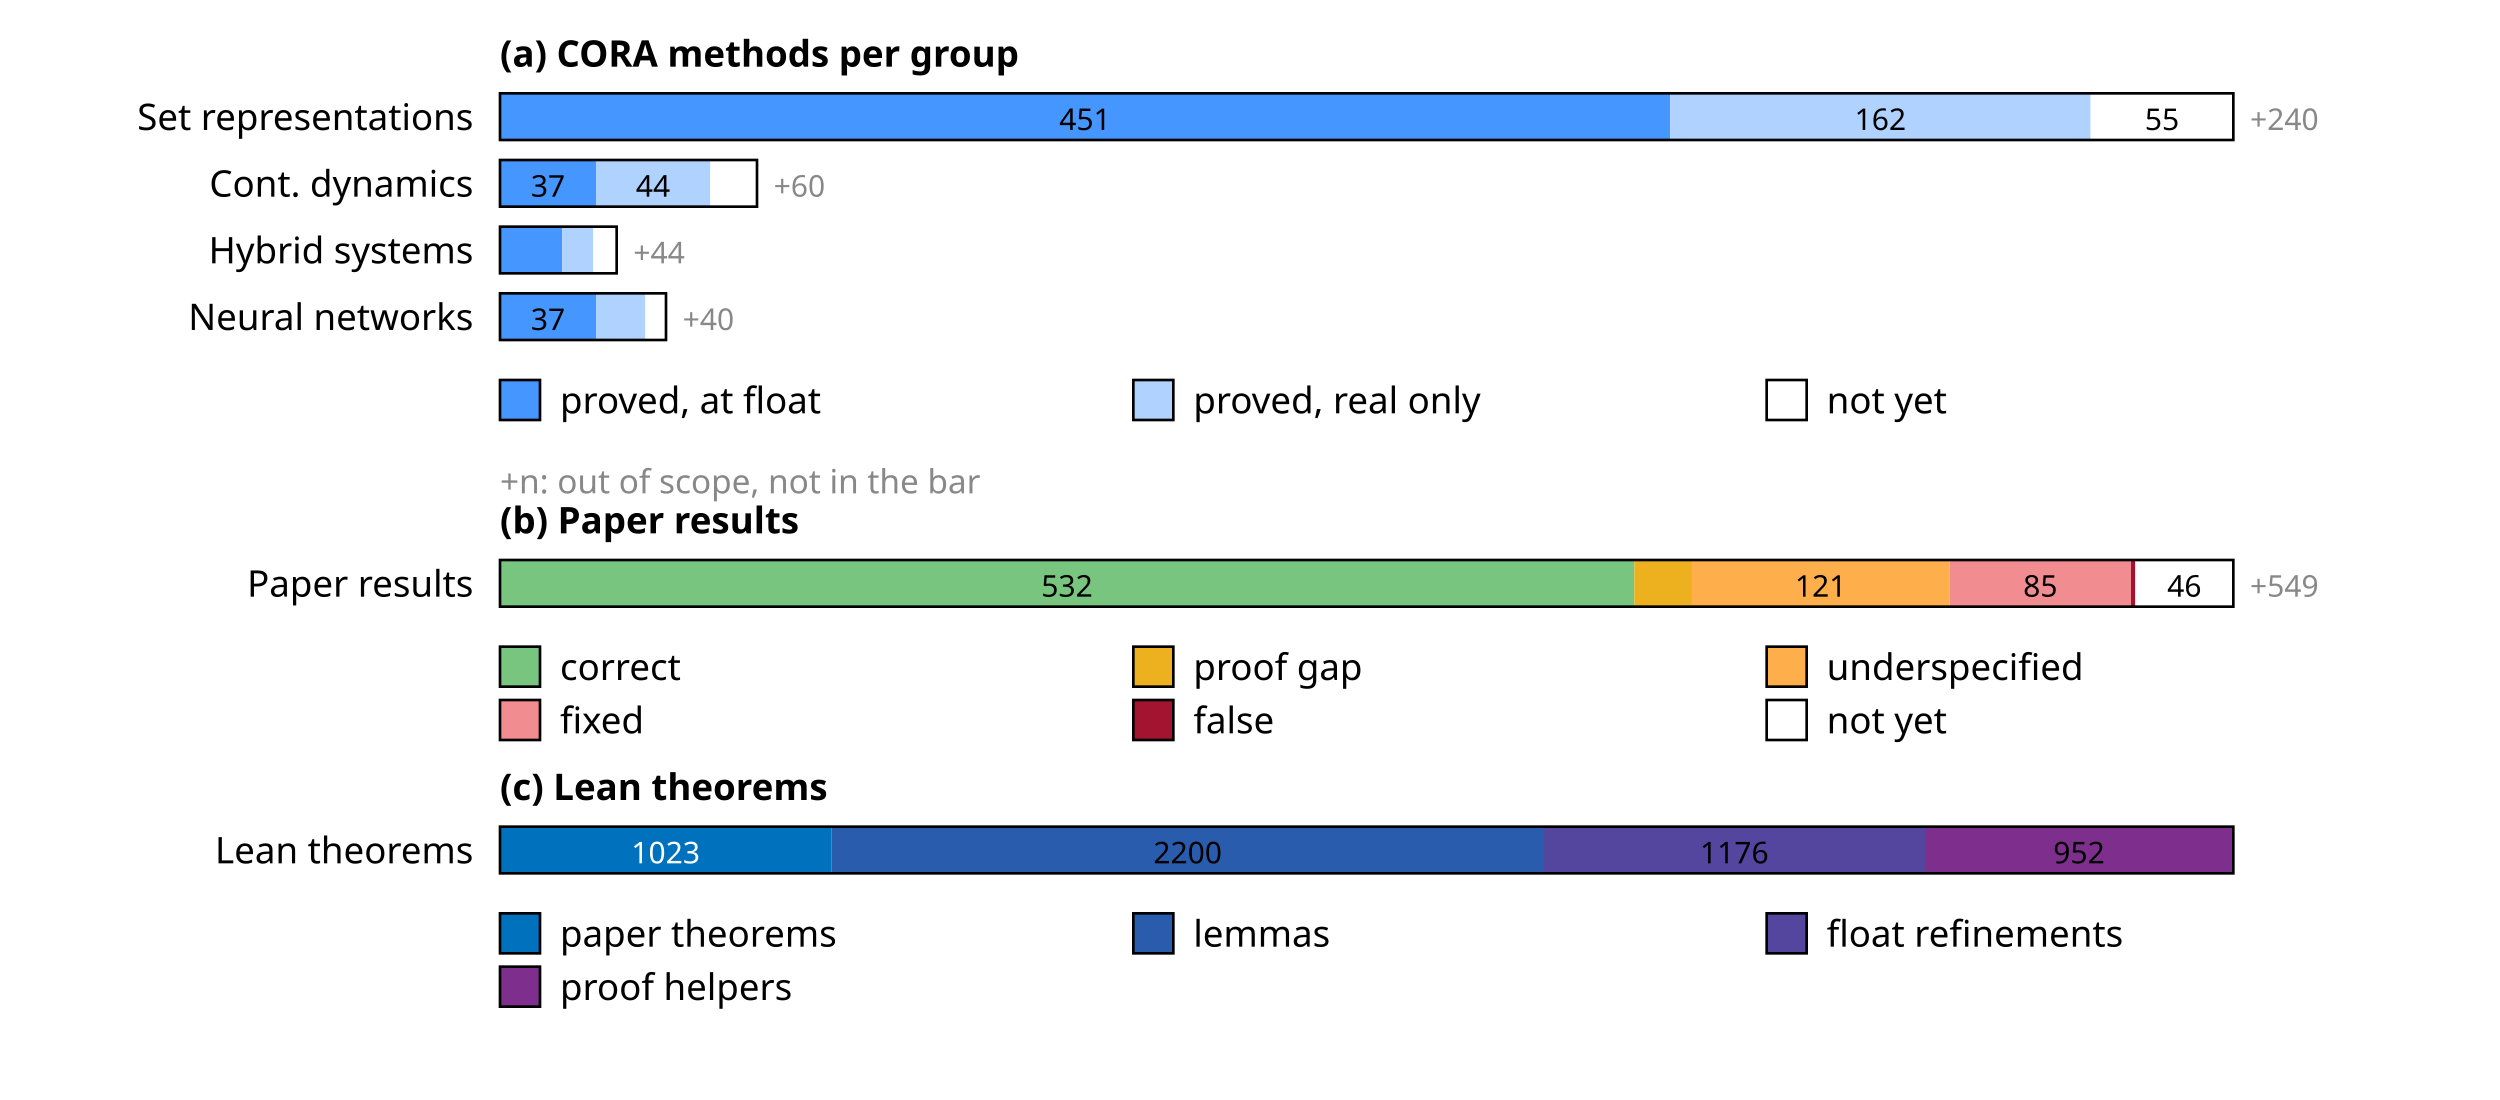
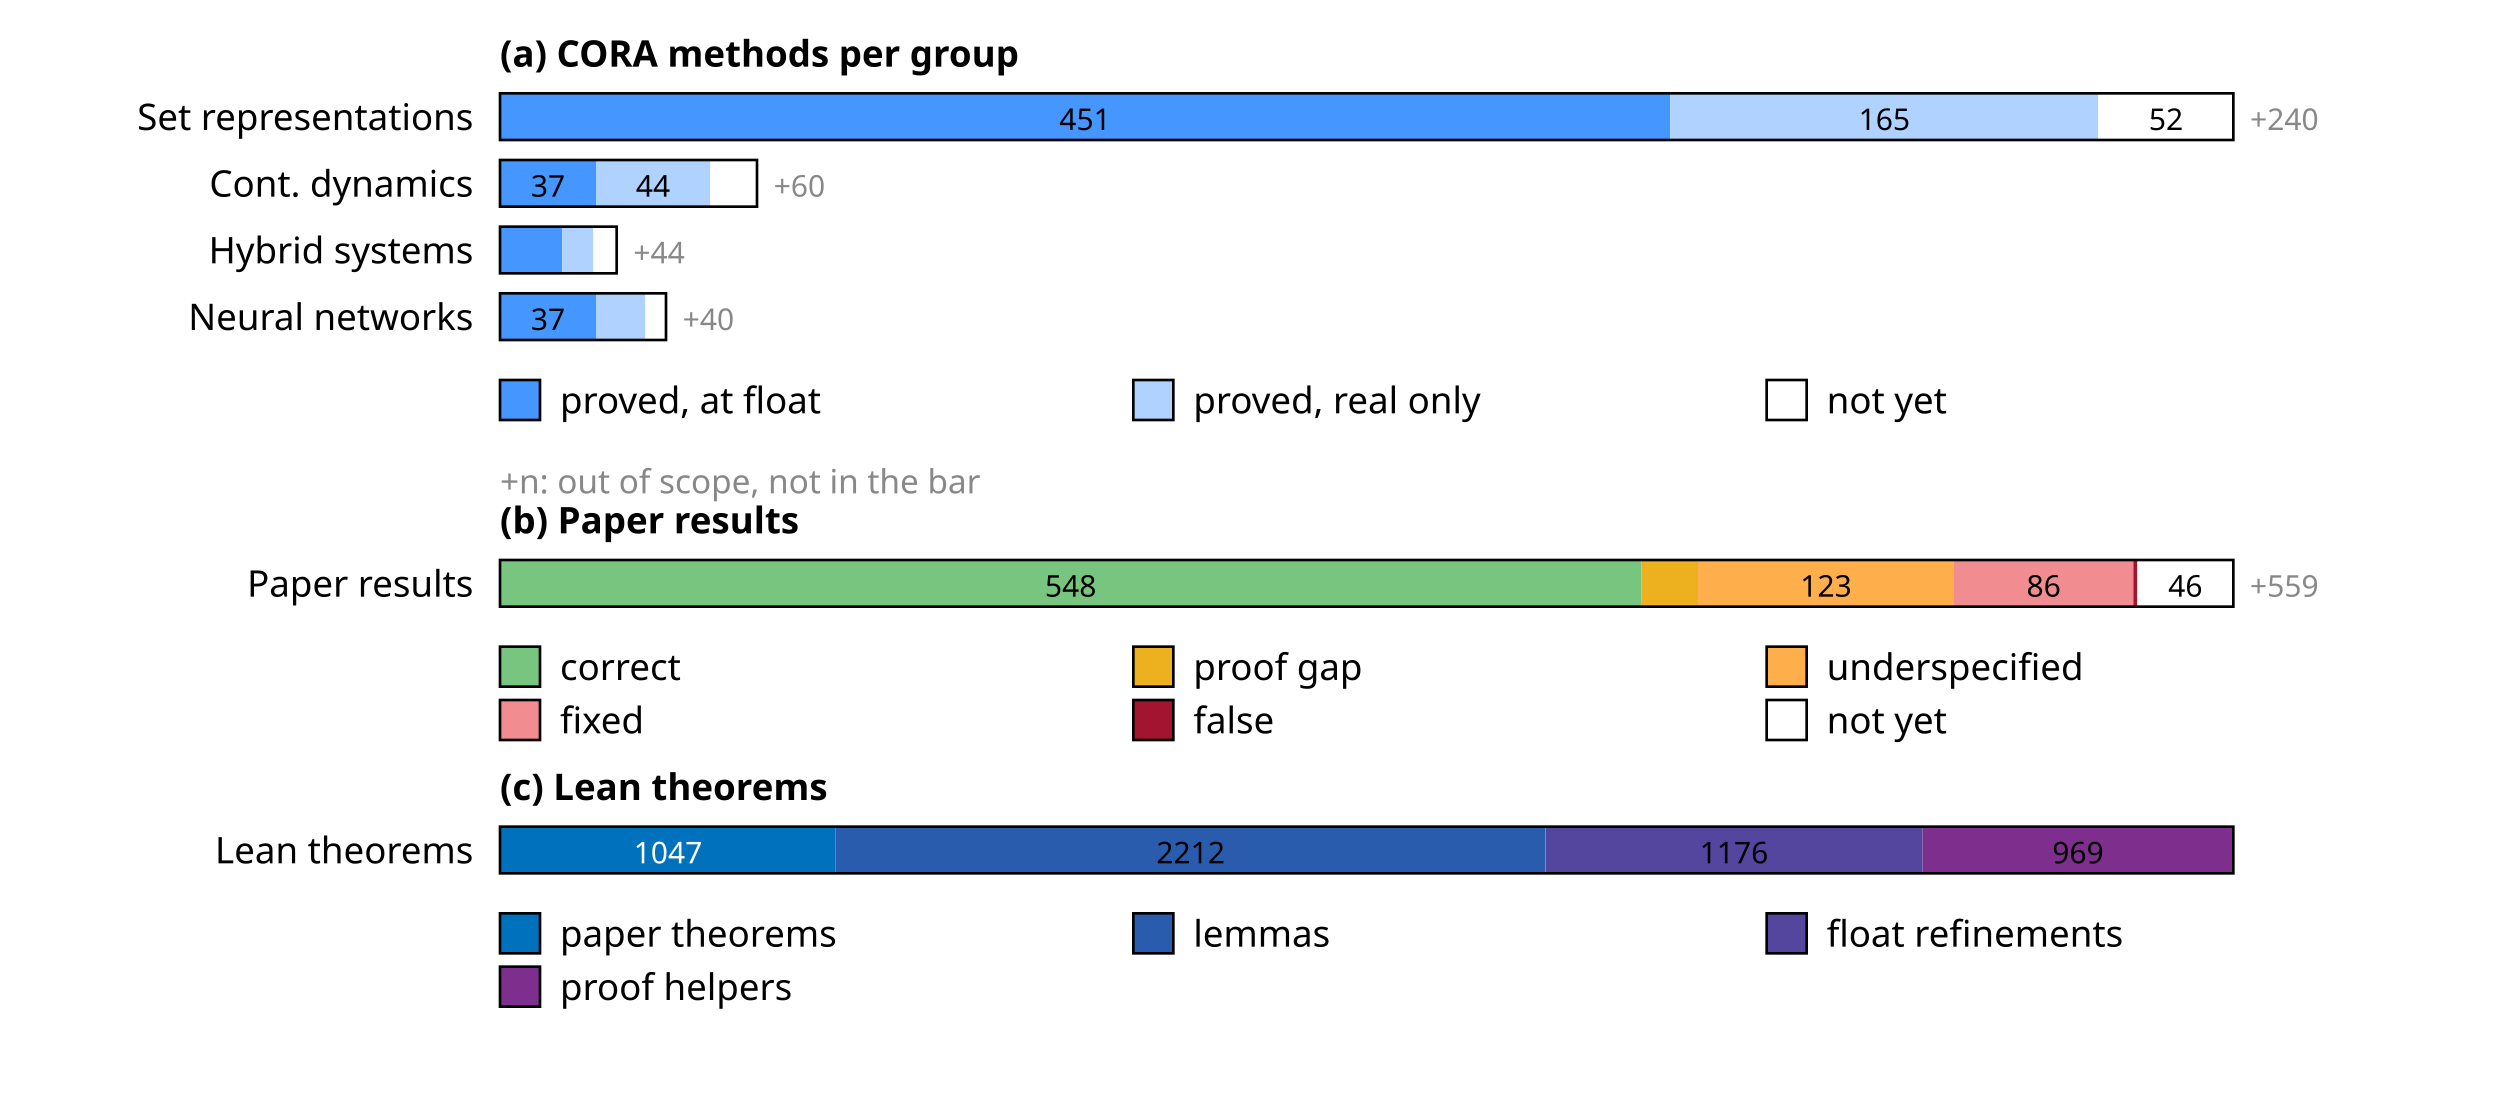
<svg xmlns="http://www.w3.org/2000/svg" width="750" height="330" font-family="sans-serif" font-size="11">
  <rect width="100%" height="100%" fill="white" />
  <text x="150" y="20" font-weight="bold">(a) CORA methods per group</text>
  <text x="142" y="39" text-anchor="end">Set representations</text>
  <rect x="150.0" y="28" width="351.1" height="14" fill="rgb(69,150,255)" />
  <text x="325.5" y="39" text-anchor="middle" font-size="9" fill="#000">451</text>
-   <rect x="501.1" y="28" width="126.1" height="14" fill="rgb(176,210,255)" />
-   <text x="564.1" y="39" text-anchor="middle" font-size="9" fill="#000">162</text>
-   <rect x="627.2" y="28" width="42.8" height="14" fill="rgb(255,255,255)" />
-   <text x="648.6" y="39" text-anchor="middle" font-size="9" fill="#000">55</text>
+   <rect x="501.1" y="28" width="128.4" height="14" fill="rgb(176,210,255)" />
+   <text x="565.3" y="39" text-anchor="middle" font-size="9" fill="#000">165</text>
+   <rect x="629.5" y="28" width="40.5" height="14" fill="rgb(255,255,255)" />
+   <text x="649.8" y="39" text-anchor="middle" font-size="9" fill="#000">52</text>
  <rect x="150" y="28" width="520.0" height="14" fill="none" stroke="#000" stroke-width="0.8" />
  <text x="675.0" y="39" font-size="9" fill="#888">+240</text>
  <text x="142" y="59" text-anchor="end">Cont. dynamics</text>
  <rect x="150.0" y="48" width="28.8" height="14" fill="rgb(69,150,255)" />
  <text x="164.4" y="59" text-anchor="middle" font-size="9" fill="#000">37</text>
  <rect x="178.8" y="48" width="34.3" height="14" fill="rgb(176,210,255)" />
  <text x="195.9" y="59" text-anchor="middle" font-size="9" fill="#000">44</text>
  <rect x="213.1" y="48" width="14.0" height="14" fill="rgb(255,255,255)" />
  <rect x="150" y="48" width="77.1" height="14" fill="none" stroke="#000" stroke-width="0.8" />
  <text x="232.1" y="59" font-size="9" fill="#888">+60</text>
  <text x="142" y="79" text-anchor="end">Hybrid systems</text>
  <rect x="150.0" y="68" width="18.7" height="14" fill="rgb(69,150,255)" />
  <rect x="168.7" y="68" width="9.3" height="14" fill="rgb(176,210,255)" />
  <rect x="178.0" y="68" width="7.0" height="14" fill="rgb(255,255,255)" />
  <rect x="150" y="68" width="35.0" height="14" fill="none" stroke="#000" stroke-width="0.8" />
  <text x="190.0" y="79" font-size="9" fill="#888">+44</text>
  <text x="142" y="99" text-anchor="end">Neural networks</text>
  <rect x="150.0" y="88" width="28.8" height="14" fill="rgb(69,150,255)" />
  <text x="164.4" y="99" text-anchor="middle" font-size="9" fill="#000">37</text>
  <rect x="178.8" y="88" width="14.8" height="14" fill="rgb(176,210,255)" />
  <rect x="193.6" y="88" width="6.2" height="14" fill="rgb(255,255,255)" />
  <rect x="150" y="88" width="49.8" height="14" fill="none" stroke="#000" stroke-width="0.8" />
  <text x="204.8" y="99" font-size="9" fill="#888">+40</text>
  <rect x="150" y="114" width="12" height="12" fill="rgb(69,150,255)" stroke="#000" stroke-width="0.8" />
  <text x="168" y="124">proved, at float</text>
  <rect x="340" y="114" width="12" height="12" fill="rgb(176,210,255)" stroke="#000" stroke-width="0.8" />
  <text x="358" y="124">proved, real only</text>
  <rect x="530" y="114" width="12" height="12" fill="rgb(255,255,255)" stroke="#000" stroke-width="0.8" />
  <text x="548" y="124">not yet</text>
  <text x="150" y="148" font-size="10" fill="#888">+n: out of scope, not in the bar</text>
  <text x="150" y="160" font-weight="bold">(b) Paper results</text>
  <text x="142" y="179" text-anchor="end">Paper results</text>
-   <rect x="150.0" y="168" width="340.3" height="14" fill="rgb(120,197,127)" />
-   <text x="320.1" y="179" text-anchor="middle" font-size="9" fill="#000">532</text>
-   <rect x="490.3" y="168" width="17.3" height="14" fill="rgb(237,177,32)" />
-   <rect x="507.5" y="168" width="77.4" height="14" fill="rgb(255,174,76)" />
-   <text x="546.2" y="179" text-anchor="middle" font-size="9" fill="#000">121</text>
-   <rect x="584.9" y="168" width="54.4" height="14" fill="rgb(241,141,145)" />
-   <text x="612.1" y="179" text-anchor="middle" font-size="9" fill="#000">85</text>
-   <rect x="639.3" y="168" width="1.3" height="14" fill="rgb(162,20,47)" />
-   <rect x="640.6" y="168" width="29.4" height="14" fill="rgb(255,255,255)" />
-   <text x="655.3" y="179" text-anchor="middle" font-size="9" fill="#000">46</text>
+   <rect x="150.0" y="168" width="342.5" height="14" fill="rgb(120,197,127)" />
+   <text x="321.2" y="179" text-anchor="middle" font-size="9" fill="#000">548</text>
+   <rect x="492.5" y="168" width="16.9" height="14" fill="rgb(237,177,32)" />
+   <rect x="509.4" y="168" width="76.9" height="14" fill="rgb(255,174,76)" />
+   <text x="547.8" y="179" text-anchor="middle" font-size="9" fill="#000">123</text>
+   <rect x="586.2" y="168" width="53.8" height="14" fill="rgb(241,141,145)" />
+   <text x="613.1" y="179" text-anchor="middle" font-size="9" fill="#000">86</text>
+   <rect x="640.0" y="168" width="1.2" height="14" fill="rgb(162,20,47)" />
+   <rect x="641.2" y="168" width="28.8" height="14" fill="rgb(255,255,255)" />
+   <text x="655.6" y="179" text-anchor="middle" font-size="9" fill="#000">46</text>
  <rect x="150" y="168" width="520.0" height="14" fill="none" stroke="#000" stroke-width="0.8" />
-   <text x="675.0" y="179" font-size="9" fill="#888">+549</text>
+   <text x="675.0" y="179" font-size="9" fill="#888">+559</text>
  <rect x="150" y="194" width="12" height="12" fill="rgb(120,197,127)" stroke="#000" stroke-width="0.8" />
  <text x="168" y="204">correct</text>
  <rect x="340" y="194" width="12" height="12" fill="rgb(237,177,32)" stroke="#000" stroke-width="0.8" />
  <text x="358" y="204">proof gap</text>
  <rect x="530" y="194" width="12" height="12" fill="rgb(255,174,76)" stroke="#000" stroke-width="0.8" />
  <text x="548" y="204">underspecified</text>
  <rect x="150" y="210" width="12" height="12" fill="rgb(241,141,145)" stroke="#000" stroke-width="0.8" />
  <text x="168" y="220">fixed</text>
  <rect x="340" y="210" width="12" height="12" fill="rgb(162,20,47)" stroke="#000" stroke-width="0.8" />
  <text x="358" y="220">false</text>
  <rect x="530" y="210" width="12" height="12" fill="rgb(255,255,255)" stroke="#000" stroke-width="0.8" />
  <text x="548" y="220">not yet</text>
  <text x="150" y="240" font-weight="bold">(c) Lean theorems</text>
  <text x="142" y="259" text-anchor="end">Lean theorems</text>
-   <rect x="150.0" y="248" width="99.4" height="14" fill="rgb(0,114,189)" />
-   <text x="199.7" y="259" text-anchor="middle" font-size="9" fill="#fff">1023</text>
-   <rect x="249.4" y="248" width="213.8" height="14" fill="rgb(42,92,173)" />
-   <text x="356.3" y="259" text-anchor="middle" font-size="9" fill="#000">2200</text>
-   <rect x="463.2" y="248" width="114.3" height="14" fill="rgb(84,69,158)" />
-   <text x="520.3" y="259" text-anchor="middle" font-size="9" fill="#000">1176</text>
-   <rect x="577.5" y="248" width="92.5" height="14" fill="rgb(126,47,142)" />
-   <text x="623.7" y="259" text-anchor="middle" font-size="9" fill="#000">952</text>
+   <rect x="150.0" y="248" width="100.7" height="14" fill="rgb(0,114,189)" />
+   <text x="200.4" y="259" text-anchor="middle" font-size="9" fill="#fff">1047</text>
+   <rect x="250.7" y="248" width="212.8" height="14" fill="rgb(42,92,173)" />
+   <text x="357.2" y="259" text-anchor="middle" font-size="9" fill="#000">2212</text>
+   <rect x="463.6" y="248" width="113.2" height="14" fill="rgb(84,69,158)" />
+   <text x="520.2" y="259" text-anchor="middle" font-size="9" fill="#000">1176</text>
+   <rect x="576.8" y="248" width="93.2" height="14" fill="rgb(126,47,142)" />
+   <text x="623.4" y="259" text-anchor="middle" font-size="9" fill="#000">969</text>
  <rect x="150" y="248" width="520.0" height="14" fill="none" stroke="#000" stroke-width="0.8" />
  <rect x="150" y="274" width="12" height="12" fill="rgb(0,114,189)" stroke="#000" stroke-width="0.8" />
  <text x="168" y="284">paper theorems</text>
  <rect x="340" y="274" width="12" height="12" fill="rgb(42,92,173)" stroke="#000" stroke-width="0.8" />
  <text x="358" y="284">lemmas</text>
  <rect x="530" y="274" width="12" height="12" fill="rgb(84,69,158)" stroke="#000" stroke-width="0.8" />
  <text x="548" y="284">float refinements</text>
  <rect x="150" y="290" width="12" height="12" fill="rgb(126,47,142)" stroke="#000" stroke-width="0.8" />
  <text x="168" y="300">proof helpers</text>
</svg>
